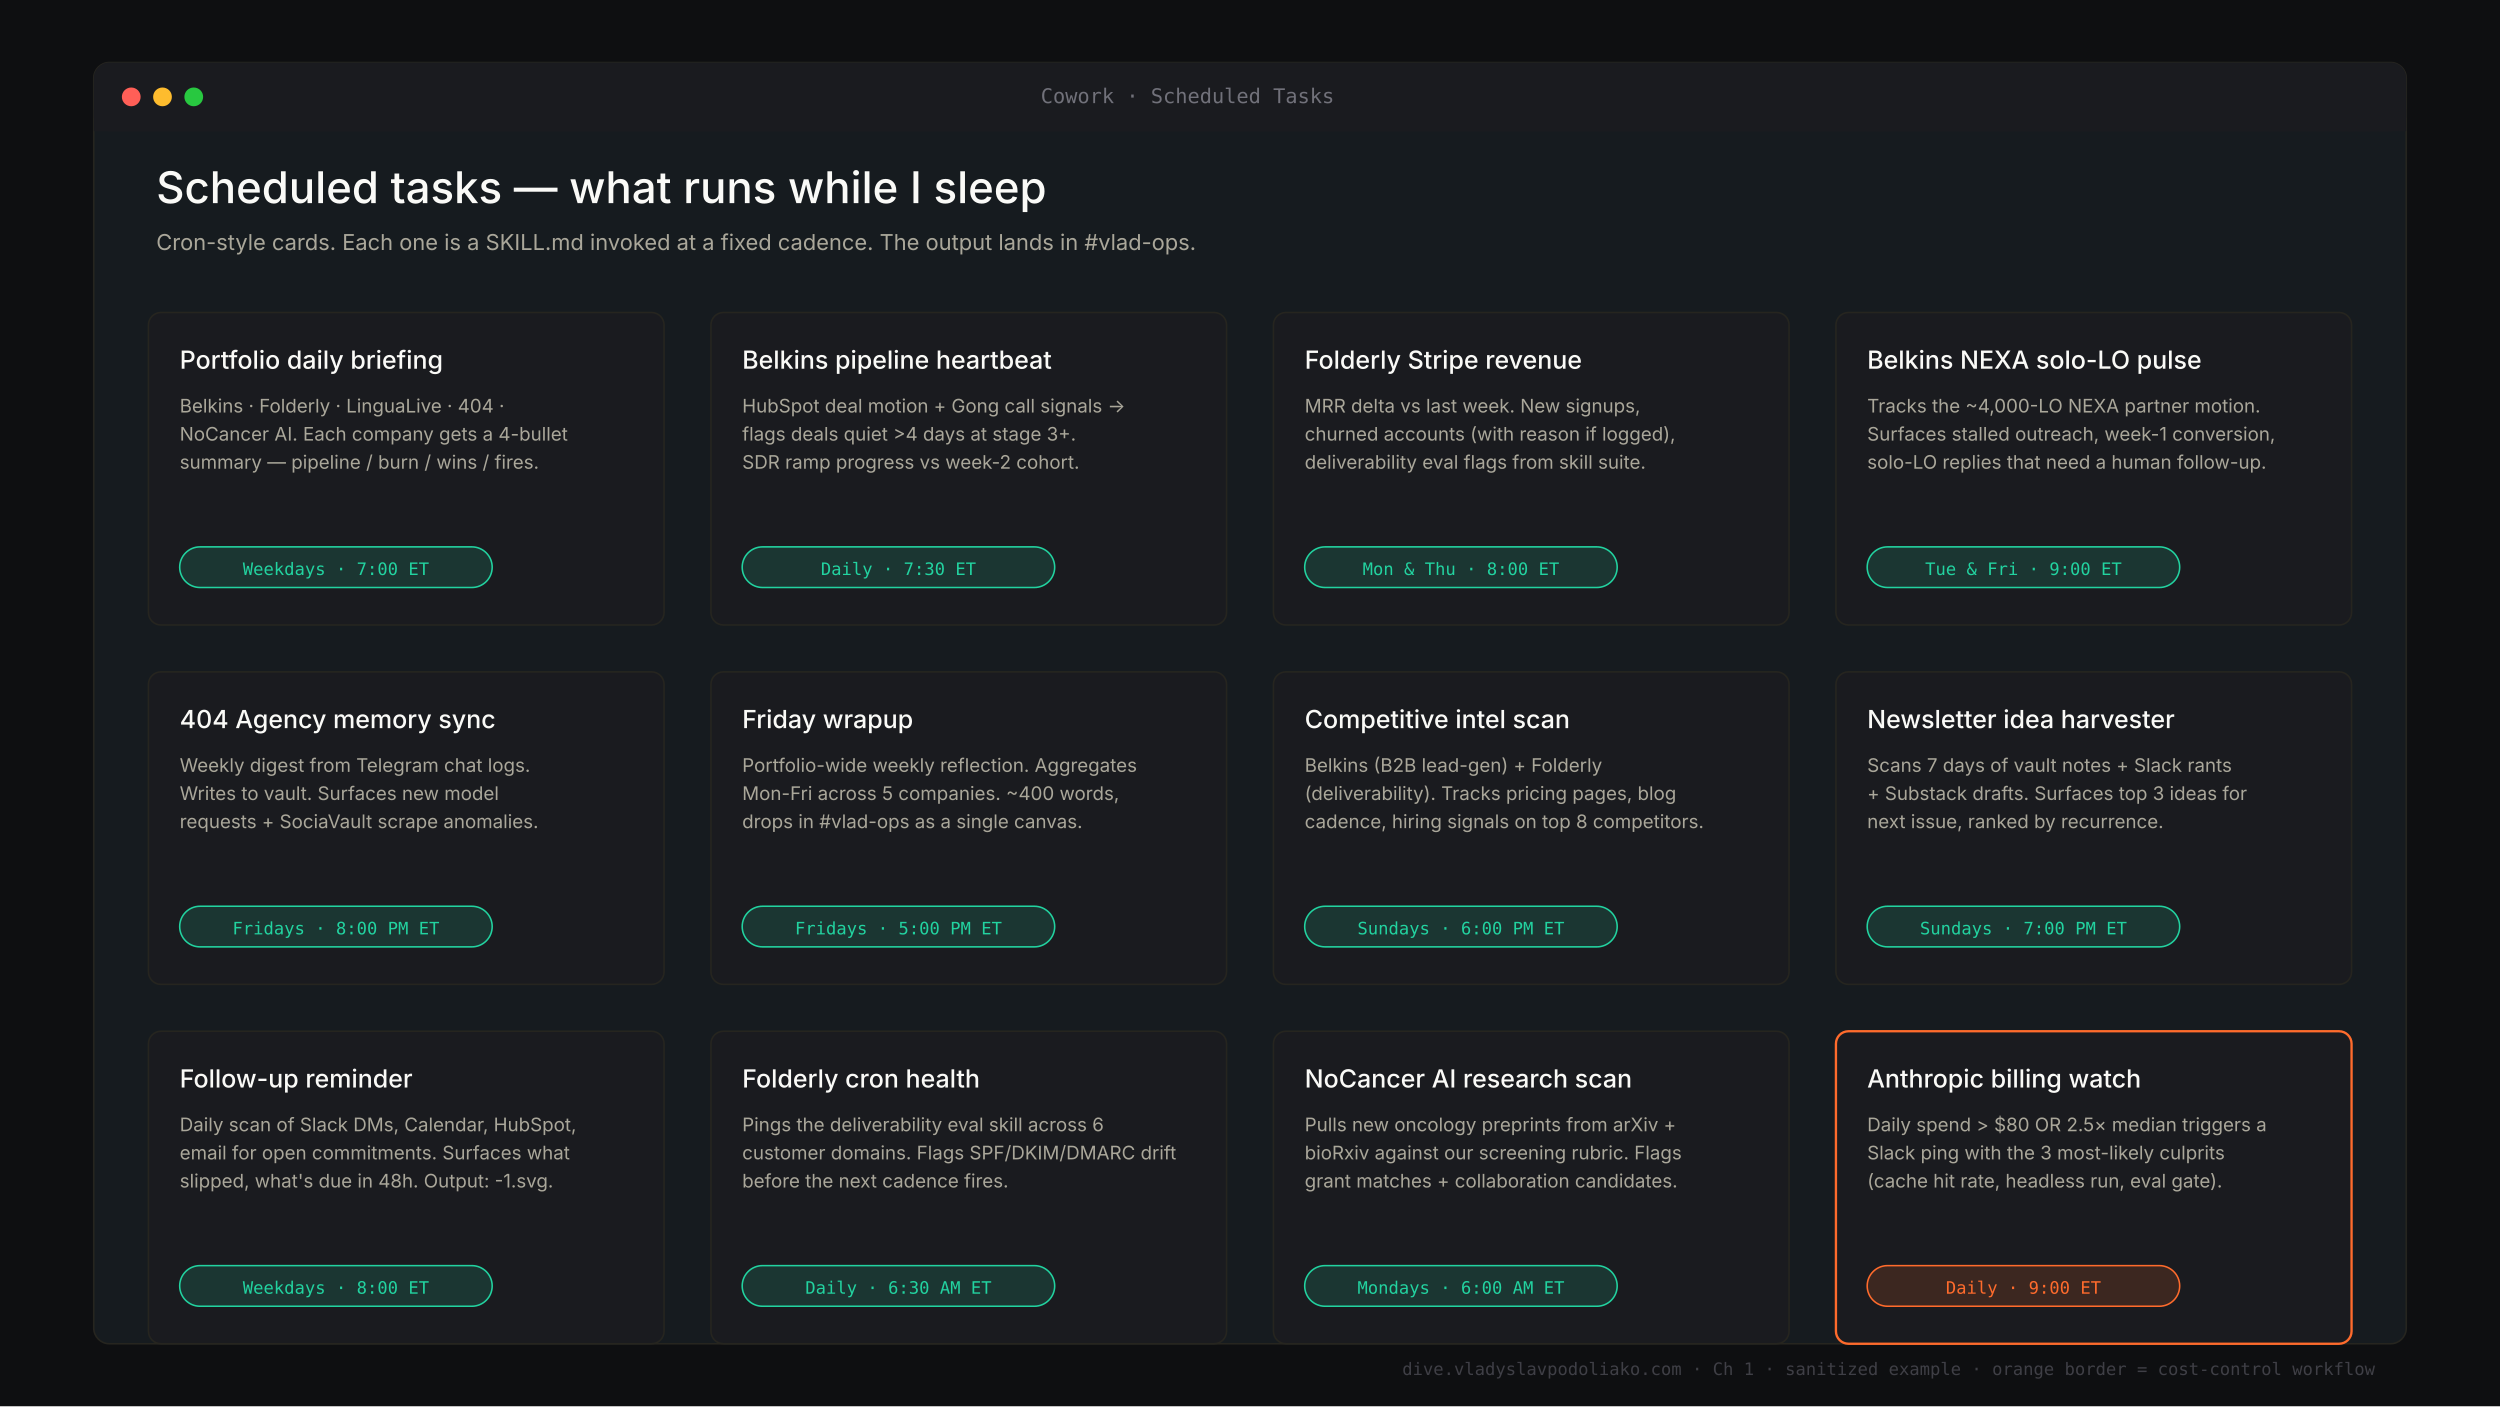
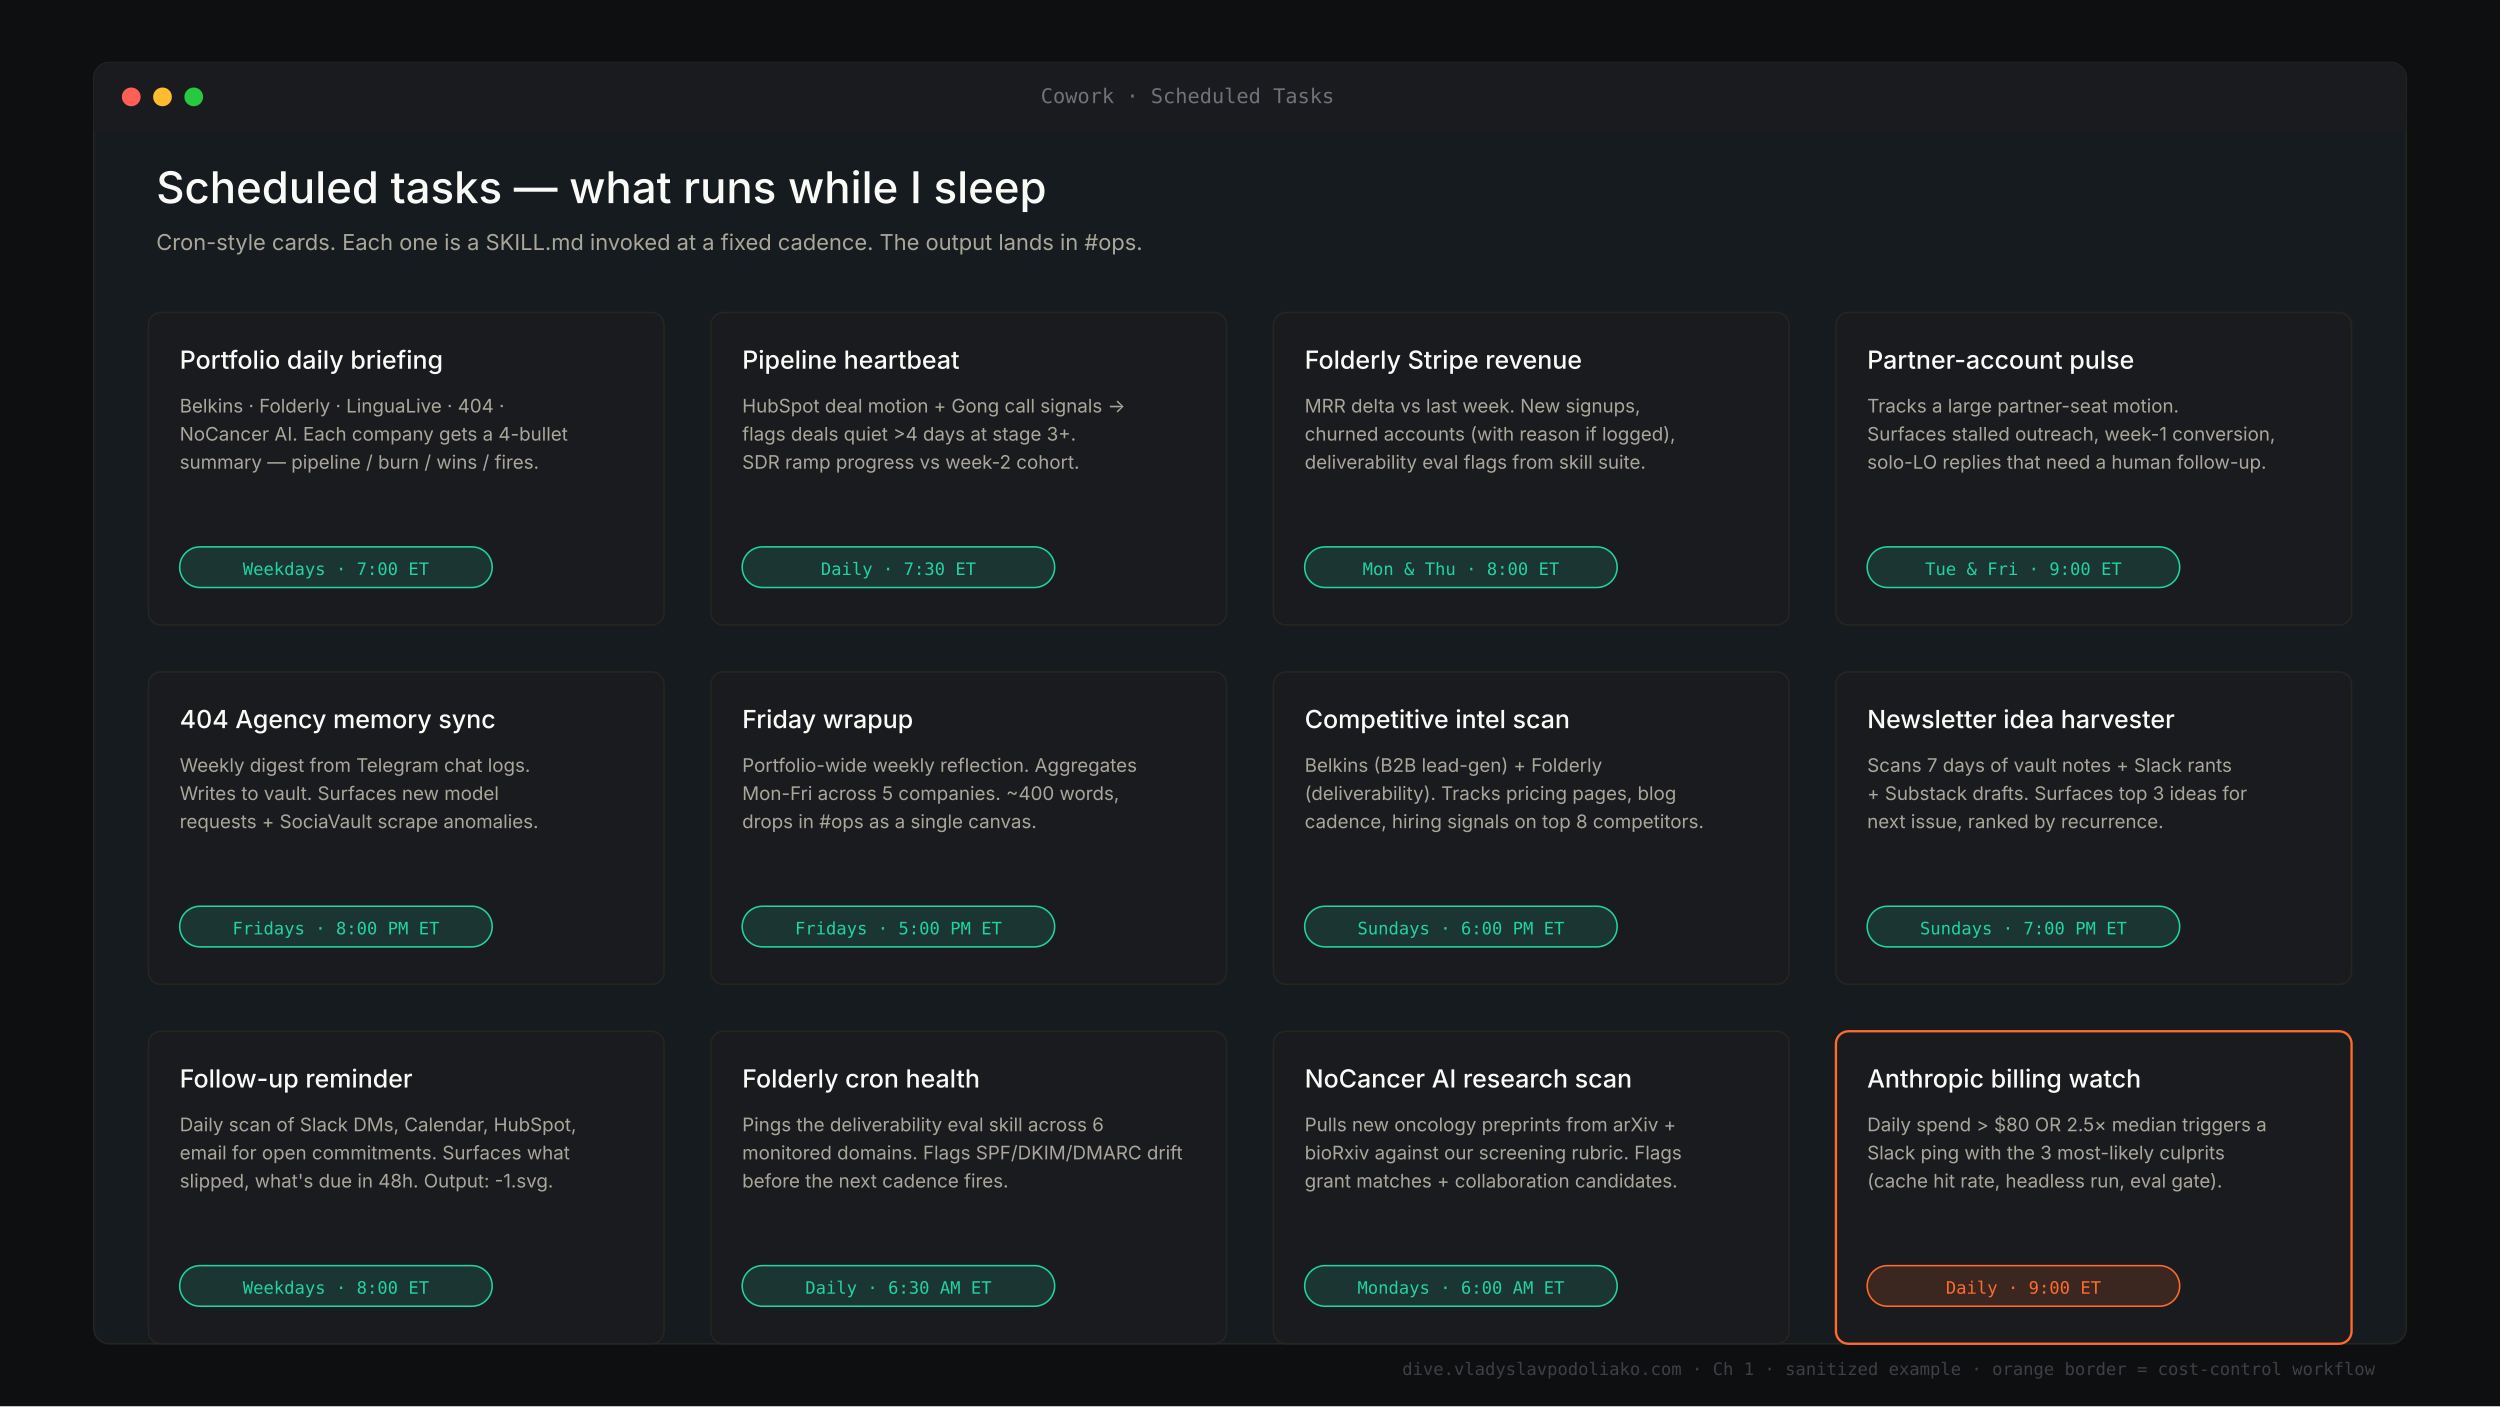
<svg xmlns="http://www.w3.org/2000/svg" viewBox="0 0 1600 900" width="1600" height="900" font-family="Inter, system-ui, sans-serif">
  <rect width="1600" height="900" fill="#0E0F11" />
  <rect x="60" y="40" width="1480" height="820" fill="#161B1F" stroke="#26251F" stroke-width="1" rx="10" />
  <rect x="60" y="40" width="1480" height="44" fill="#1A1B1F" rx="10" />
  <rect x="60" y="70" width="1480" height="14" fill="#1A1B1F" />
  <circle cx="84" cy="62" r="6" fill="#FF5F57" />
  <circle cx="104" cy="62" r="6" fill="#FEBC2E" />
  <circle cx="124" cy="62" r="6" fill="#28C840" />
  <text x="760" y="66" fill="#71717A" font-size="13" text-anchor="middle" font-family="JetBrains Mono, monospace">Cowork · Scheduled Tasks</text>
  <text x="100" y="130" fill="#FAFAF7" font-size="28" font-weight="500" font-family="Source Serif 4, Georgia, serif">Scheduled tasks — what runs while I sleep</text>
-   <text x="100" y="160" fill="#AAA79A" font-size="14">Cron-style cards. Each one is a SKILL.md invoked at a fixed cadence. The output lands in #vlad-ops.</text>
+   <text x="100" y="160" fill="#AAA79A" font-size="14">Cron-style cards. Each one is a SKILL.md invoked at a fixed cadence. The output lands in #ops.</text>
  <g transform="translate(95, 200)">
    <g>
      <rect x="0" y="0" width="330" height="200" fill="#1A1B1F" stroke="#26251F" stroke-width="1" rx="8" />
      <text x="20" y="36" fill="#FAFAF7" font-size="16" font-weight="500">Portfolio daily briefing</text>
      <text x="20" y="64" fill="#AAA79A" font-size="12">Belkins · Folderly · LinguaLive · 404 ·</text>
      <text x="20" y="82" fill="#AAA79A" font-size="12">NoCancer AI. Each company gets a 4-bullet</text>
      <text x="20" y="100" fill="#AAA79A" font-size="12">summary — pipeline / burn / wins / fires.</text>
      <rect x="20" y="150" width="200" height="26" rx="13" fill="#22D3A0" fill-opacity="0.15" stroke="#22D3A0" stroke-width="1" />
      <text x="120" y="168" fill="#22D3A0" font-size="11" text-anchor="middle" font-family="JetBrains Mono, monospace">Weekdays  ·  7:00 ET</text>
    </g>
    <g transform="translate(360, 0)">
      <rect x="0" y="0" width="330" height="200" fill="#1A1B1F" stroke="#26251F" stroke-width="1" rx="8" />
-       <text x="20" y="36" fill="#FAFAF7" font-size="16" font-weight="500">Belkins pipeline heartbeat</text>
+       <text x="20" y="36" fill="#FAFAF7" font-size="16" font-weight="500">Pipeline heartbeat</text>
      <text x="20" y="64" fill="#AAA79A" font-size="12">HubSpot deal motion + Gong call signals →</text>
      <text x="20" y="82" fill="#AAA79A" font-size="12">flags deals quiet &gt;4 days at stage 3+.</text>
      <text x="20" y="100" fill="#AAA79A" font-size="12">SDR ramp progress vs week-2 cohort.</text>
      <rect x="20" y="150" width="200" height="26" rx="13" fill="#22D3A0" fill-opacity="0.15" stroke="#22D3A0" stroke-width="1" />
      <text x="120" y="168" fill="#22D3A0" font-size="11" text-anchor="middle" font-family="JetBrains Mono, monospace">Daily  ·  7:30 ET</text>
    </g>
    <g transform="translate(720, 0)">
      <rect x="0" y="0" width="330" height="200" fill="#1A1B1F" stroke="#26251F" stroke-width="1" rx="8" />
      <text x="20" y="36" fill="#FAFAF7" font-size="16" font-weight="500">Folderly Stripe revenue</text>
      <text x="20" y="64" fill="#AAA79A" font-size="12">MRR delta vs last week. New signups,</text>
      <text x="20" y="82" fill="#AAA79A" font-size="12">churned accounts (with reason if logged),</text>
      <text x="20" y="100" fill="#AAA79A" font-size="12">deliverability eval flags from skill suite.</text>
      <rect x="20" y="150" width="200" height="26" rx="13" fill="#22D3A0" fill-opacity="0.15" stroke="#22D3A0" stroke-width="1" />
      <text x="120" y="168" fill="#22D3A0" font-size="11" text-anchor="middle" font-family="JetBrains Mono, monospace">Mon &amp; Thu  ·  8:00 ET</text>
    </g>
    <g transform="translate(1080, 0)">
      <rect x="0" y="0" width="330" height="200" fill="#1A1B1F" stroke="#26251F" stroke-width="1" rx="8" />
-       <text x="20" y="36" fill="#FAFAF7" font-size="16" font-weight="500">Belkins NEXA solo-LO pulse</text>
-       <text x="20" y="64" fill="#AAA79A" font-size="12">Tracks the ~4,000-LO NEXA partner motion.</text>
+       <text x="20" y="36" fill="#FAFAF7" font-size="16" font-weight="500">Partner-account pulse</text>
+       <text x="20" y="64" fill="#AAA79A" font-size="12">Tracks a large partner-seat motion.</text>
      <text x="20" y="82" fill="#AAA79A" font-size="12">Surfaces stalled outreach, week-1 conversion,</text>
      <text x="20" y="100" fill="#AAA79A" font-size="12">solo-LO replies that need a human follow-up.</text>
      <rect x="20" y="150" width="200" height="26" rx="13" fill="#22D3A0" fill-opacity="0.15" stroke="#22D3A0" stroke-width="1" />
      <text x="120" y="168" fill="#22D3A0" font-size="11" text-anchor="middle" font-family="JetBrains Mono, monospace">Tue &amp; Fri  ·  9:00 ET</text>
    </g>
    <g transform="translate(0, 230)">
      <rect x="0" y="0" width="330" height="200" fill="#1A1B1F" stroke="#26251F" stroke-width="1" rx="8" />
      <text x="20" y="36" fill="#FAFAF7" font-size="16" font-weight="500">404 Agency memory sync</text>
      <text x="20" y="64" fill="#AAA79A" font-size="12">Weekly digest from Telegram chat logs.</text>
      <text x="20" y="82" fill="#AAA79A" font-size="12">Writes to vault. Surfaces new model</text>
      <text x="20" y="100" fill="#AAA79A" font-size="12">requests + SociaVault scrape anomalies.</text>
      <rect x="20" y="150" width="200" height="26" rx="13" fill="#22D3A0" fill-opacity="0.15" stroke="#22D3A0" stroke-width="1" />
      <text x="120" y="168" fill="#22D3A0" font-size="11" text-anchor="middle" font-family="JetBrains Mono, monospace">Fridays  ·  8:00 PM ET</text>
    </g>
    <g transform="translate(360, 230)">
      <rect x="0" y="0" width="330" height="200" fill="#1A1B1F" stroke="#26251F" stroke-width="1" rx="8" />
      <text x="20" y="36" fill="#FAFAF7" font-size="16" font-weight="500">Friday wrapup</text>
      <text x="20" y="64" fill="#AAA79A" font-size="12">Portfolio-wide weekly reflection. Aggregates</text>
      <text x="20" y="82" fill="#AAA79A" font-size="12">Mon-Fri across 5 companies. ~400 words,</text>
-       <text x="20" y="100" fill="#AAA79A" font-size="12">drops in #vlad-ops as a single canvas.</text>
+       <text x="20" y="100" fill="#AAA79A" font-size="12">drops in #ops as a single canvas.</text>
      <rect x="20" y="150" width="200" height="26" rx="13" fill="#22D3A0" fill-opacity="0.15" stroke="#22D3A0" stroke-width="1" />
      <text x="120" y="168" fill="#22D3A0" font-size="11" text-anchor="middle" font-family="JetBrains Mono, monospace">Fridays  ·  5:00 PM ET</text>
    </g>
    <g transform="translate(720, 230)">
      <rect x="0" y="0" width="330" height="200" fill="#1A1B1F" stroke="#26251F" stroke-width="1" rx="8" />
      <text x="20" y="36" fill="#FAFAF7" font-size="16" font-weight="500">Competitive intel scan</text>
      <text x="20" y="64" fill="#AAA79A" font-size="12">Belkins (B2B lead-gen) + Folderly</text>
      <text x="20" y="82" fill="#AAA79A" font-size="12">(deliverability). Tracks pricing pages, blog</text>
      <text x="20" y="100" fill="#AAA79A" font-size="12">cadence, hiring signals on top 8 competitors.</text>
      <rect x="20" y="150" width="200" height="26" rx="13" fill="#22D3A0" fill-opacity="0.15" stroke="#22D3A0" stroke-width="1" />
      <text x="120" y="168" fill="#22D3A0" font-size="11" text-anchor="middle" font-family="JetBrains Mono, monospace">Sundays  ·  6:00 PM ET</text>
    </g>
    <g transform="translate(1080, 230)">
      <rect x="0" y="0" width="330" height="200" fill="#1A1B1F" stroke="#26251F" stroke-width="1" rx="8" />
      <text x="20" y="36" fill="#FAFAF7" font-size="16" font-weight="500">Newsletter idea harvester</text>
      <text x="20" y="64" fill="#AAA79A" font-size="12">Scans 7 days of vault notes + Slack rants</text>
      <text x="20" y="82" fill="#AAA79A" font-size="12">+ Substack drafts. Surfaces top 3 ideas for</text>
      <text x="20" y="100" fill="#AAA79A" font-size="12">next issue, ranked by recurrence.</text>
      <rect x="20" y="150" width="200" height="26" rx="13" fill="#22D3A0" fill-opacity="0.15" stroke="#22D3A0" stroke-width="1" />
      <text x="120" y="168" fill="#22D3A0" font-size="11" text-anchor="middle" font-family="JetBrains Mono, monospace">Sundays  ·  7:00 PM ET</text>
    </g>
    <g transform="translate(0, 460)">
      <rect x="0" y="0" width="330" height="200" fill="#1A1B1F" stroke="#26251F" stroke-width="1" rx="8" />
      <text x="20" y="36" fill="#FAFAF7" font-size="16" font-weight="500">Follow-up reminder</text>
      <text x="20" y="64" fill="#AAA79A" font-size="12">Daily scan of Slack DMs, Calendar, HubSpot,</text>
      <text x="20" y="82" fill="#AAA79A" font-size="12">email for open commitments. Surfaces what</text>
      <text x="20" y="100" fill="#AAA79A" font-size="12">slipped, what's due in 48h. Output: -1.svg.</text>
      <rect x="20" y="150" width="200" height="26" rx="13" fill="#22D3A0" fill-opacity="0.15" stroke="#22D3A0" stroke-width="1" />
      <text x="120" y="168" fill="#22D3A0" font-size="11" text-anchor="middle" font-family="JetBrains Mono, monospace">Weekdays  ·  8:00 ET</text>
    </g>
    <g transform="translate(360, 460)">
      <rect x="0" y="0" width="330" height="200" fill="#1A1B1F" stroke="#26251F" stroke-width="1" rx="8" />
      <text x="20" y="36" fill="#FAFAF7" font-size="16" font-weight="500">Folderly cron health</text>
      <text x="20" y="64" fill="#AAA79A" font-size="12">Pings the deliverability eval skill across 6</text>
-       <text x="20" y="82" fill="#AAA79A" font-size="12">customer domains. Flags SPF/DKIM/DMARC drift</text>
+       <text x="20" y="82" fill="#AAA79A" font-size="12">monitored domains. Flags SPF/DKIM/DMARC drift</text>
      <text x="20" y="100" fill="#AAA79A" font-size="12">before the next cadence fires.</text>
      <rect x="20" y="150" width="200" height="26" rx="13" fill="#22D3A0" fill-opacity="0.15" stroke="#22D3A0" stroke-width="1" />
      <text x="120" y="168" fill="#22D3A0" font-size="11" text-anchor="middle" font-family="JetBrains Mono, monospace">Daily  ·  6:30 AM ET</text>
    </g>
    <g transform="translate(720, 460)">
      <rect x="0" y="0" width="330" height="200" fill="#1A1B1F" stroke="#26251F" stroke-width="1" rx="8" />
      <text x="20" y="36" fill="#FAFAF7" font-size="16" font-weight="500">NoCancer AI research scan</text>
      <text x="20" y="64" fill="#AAA79A" font-size="12">Pulls new oncology preprints from arXiv +</text>
      <text x="20" y="82" fill="#AAA79A" font-size="12">bioRxiv against our screening rubric. Flags</text>
      <text x="20" y="100" fill="#AAA79A" font-size="12">grant matches + collaboration candidates.</text>
      <rect x="20" y="150" width="200" height="26" rx="13" fill="#22D3A0" fill-opacity="0.15" stroke="#22D3A0" stroke-width="1" />
      <text x="120" y="168" fill="#22D3A0" font-size="11" text-anchor="middle" font-family="JetBrains Mono, monospace">Mondays  ·  6:00 AM ET</text>
    </g>
    <g transform="translate(1080, 460)">
      <rect x="0" y="0" width="330" height="200" fill="#1A1B1F" stroke="#FF6B2C" stroke-width="1.5" rx="8" />
      <text x="20" y="36" fill="#FAFAF7" font-size="16" font-weight="500">Anthropic billing watch</text>
      <text x="20" y="64" fill="#AAA79A" font-size="12">Daily spend &gt; $80 OR 2.5× median triggers a</text>
      <text x="20" y="82" fill="#AAA79A" font-size="12">Slack ping with the 3 most-likely culprits</text>
      <text x="20" y="100" fill="#AAA79A" font-size="12">(cache hit rate, headless run, eval gate).</text>
      <rect x="20" y="150" width="200" height="26" rx="13" fill="#FF6B2C" fill-opacity="0.15" stroke="#FF6B2C" stroke-width="1" />
      <text x="120" y="168" fill="#FF6B2C" font-size="11" text-anchor="middle" font-family="JetBrains Mono, monospace">Daily  ·  9:00 ET</text>
    </g>
  </g>
  <text x="1520" y="880" fill="#3F3F46" font-size="11" text-anchor="end" font-family="JetBrains Mono, monospace">dive.vladyslavpodoliako.com · Ch 1 · sanitized example · orange border = cost-control workflow</text>
</svg>
